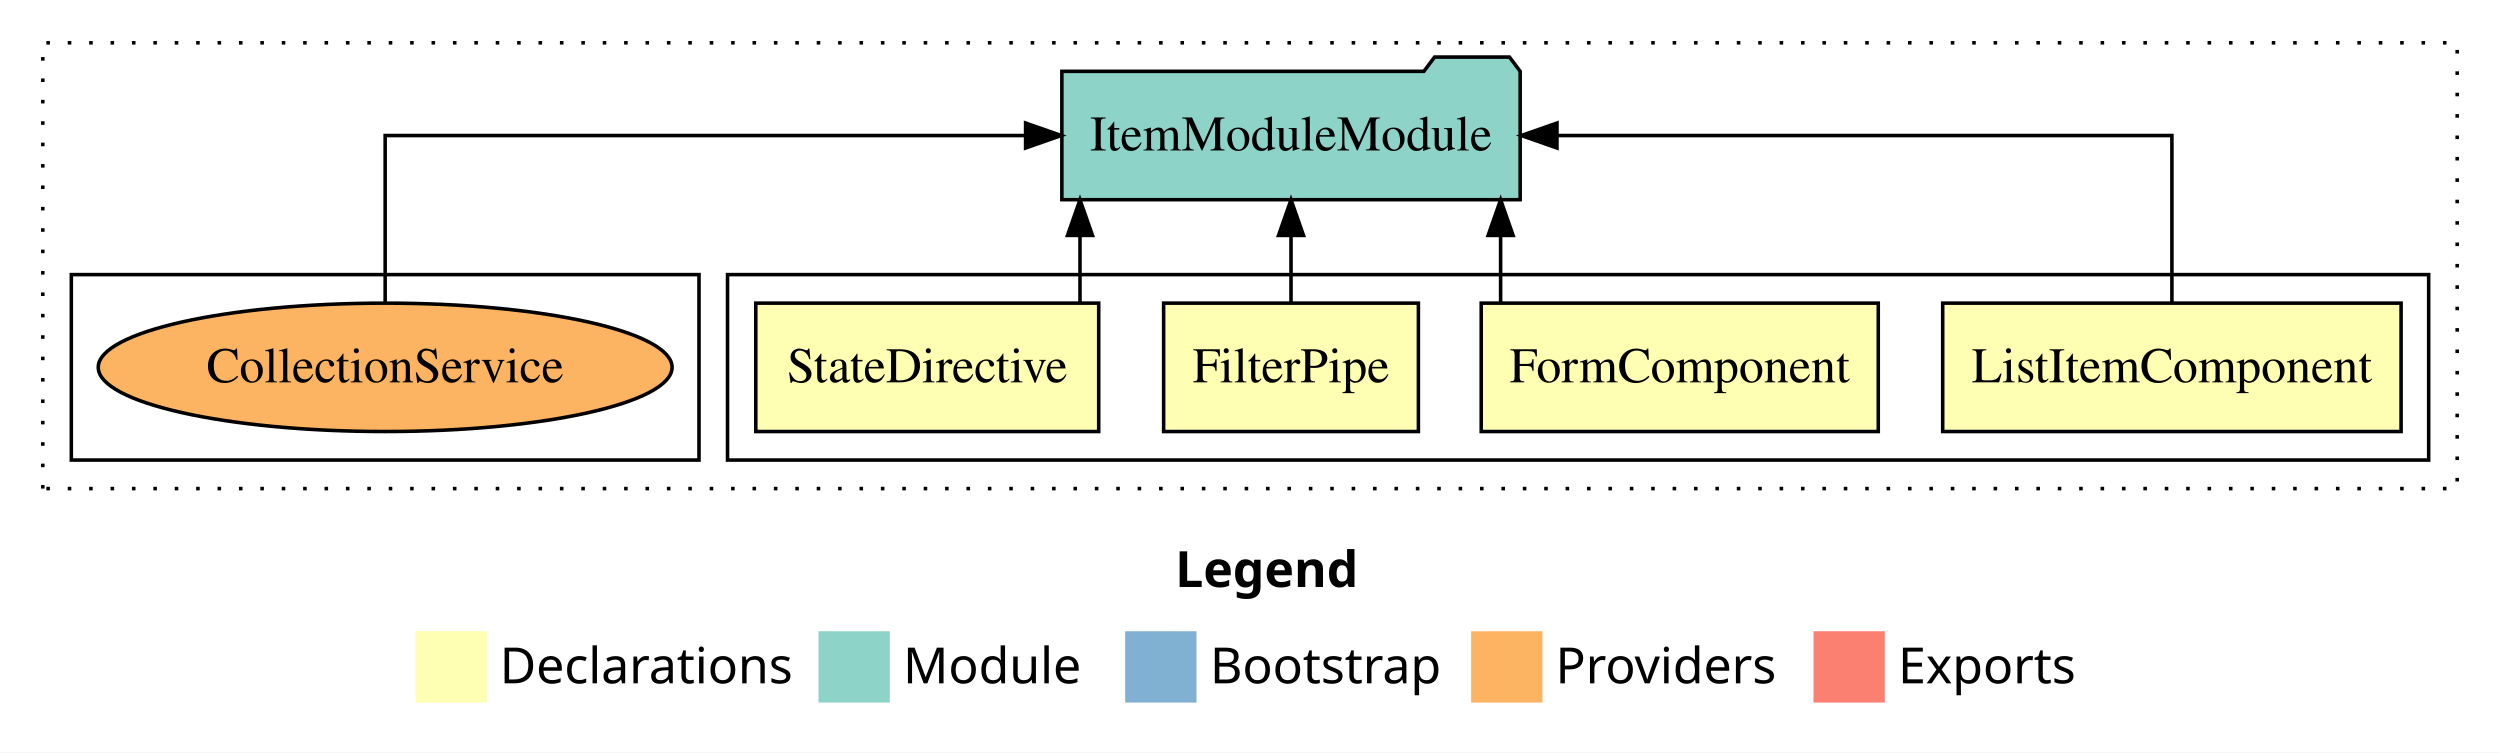
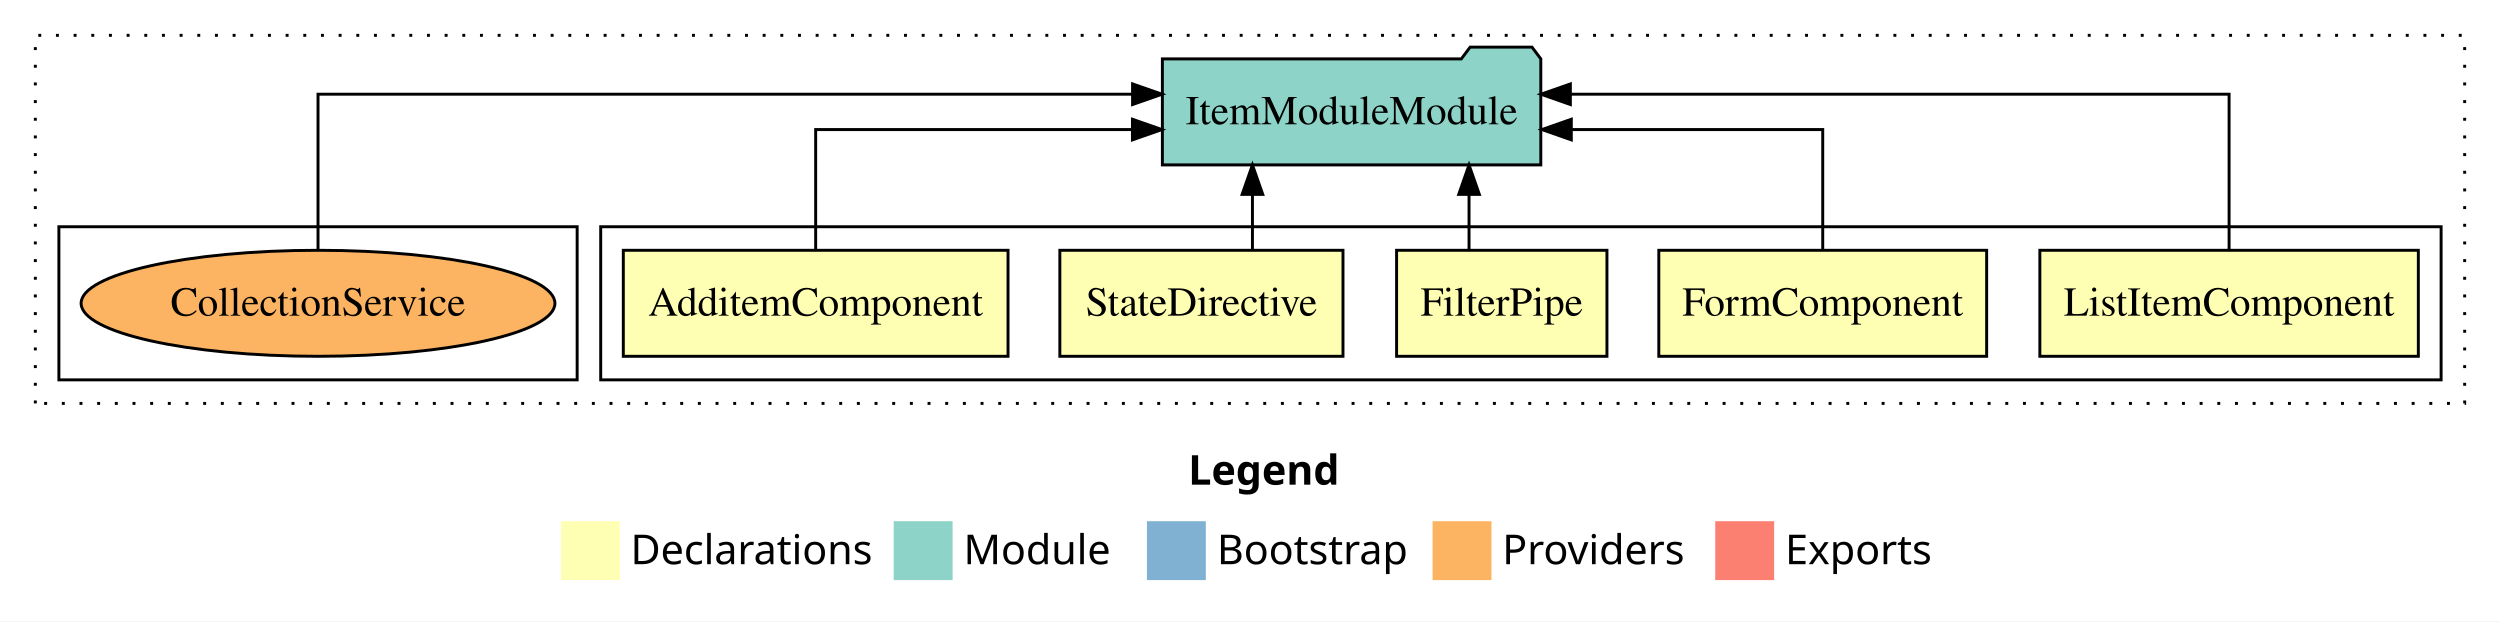
- <svg xmlns="http://www.w3.org/2000/svg" width="701pt" height="211pt" viewBox="0.00 0.00 701.00 211.00">
+ <svg xmlns="http://www.w3.org/2000/svg" width="849pt" height="211pt" viewBox="0.00 0.00 849.00 211.00">
  <g id="graph0" class="graph" transform="scale(1 1) rotate(0) translate(4 207)">
-     <polygon fill="#ffffff" stroke="transparent" points="-4,4 -4,-207 697,-207 697,4 -4,4" />
-     <text text-anchor="start" x="325.509" y="-42.4" font-family="sans-serif" font-weight="bold" font-size="14.00" fill="#000000">Legend</text>
-     <polygon fill="#ffffb3" stroke="transparent" points="112.5,-10 112.5,-30 132.5,-30 132.5,-10 112.5,-10" />
-     <text text-anchor="start" x="136.129" y="-15.4" font-family="sans-serif" font-size="14.00" fill="#000000">  Declarations</text>
-     <polygon fill="#8dd3c7" stroke="transparent" points="225.5,-10 225.5,-30 245.5,-30 245.5,-10 225.5,-10" />
-     <text text-anchor="start" x="249.225" y="-15.4" font-family="sans-serif" font-size="14.00" fill="#000000">  Module</text>
-     <polygon fill="#80b1d3" stroke="transparent" points="311.5,-10 311.5,-30 331.5,-30 331.5,-10 311.5,-10" />
-     <text text-anchor="start" x="335.281" y="-15.4" font-family="sans-serif" font-size="14.00" fill="#000000">  Bootstrap</text>
-     <polygon fill="#fdb462" stroke="transparent" points="408.5,-10 408.5,-30 428.5,-30 428.5,-10 408.5,-10" />
-     <text text-anchor="start" x="432.173" y="-15.4" font-family="sans-serif" font-size="14.00" fill="#000000">  Providers</text>
-     <polygon fill="#fb8072" stroke="transparent" points="504.5,-10 504.5,-30 524.5,-30 524.5,-10 504.5,-10" />
-     <text text-anchor="start" x="528.226" y="-15.4" font-family="sans-serif" font-size="14.00" fill="#000000">  Exports</text>
+     <polygon fill="#ffffff" stroke="transparent" points="-4,4 -4,-207 845,-207 845,4 -4,4" />
+     <text text-anchor="start" x="399.509" y="-42.4" font-family="sans-serif" font-weight="bold" font-size="14.00" fill="#000000">Legend</text>
+     <polygon fill="#ffffb3" stroke="transparent" points="186.5,-10 186.5,-30 206.5,-30 206.5,-10 186.5,-10" />
+     <text text-anchor="start" x="210.129" y="-15.4" font-family="sans-serif" font-size="14.00" fill="#000000">  Declarations</text>
+     <polygon fill="#8dd3c7" stroke="transparent" points="299.5,-10 299.5,-30 319.5,-30 319.5,-10 299.5,-10" />
+     <text text-anchor="start" x="323.225" y="-15.4" font-family="sans-serif" font-size="14.00" fill="#000000">  Module</text>
+     <polygon fill="#80b1d3" stroke="transparent" points="385.5,-10 385.5,-30 405.5,-30 405.5,-10 385.5,-10" />
+     <text text-anchor="start" x="409.281" y="-15.4" font-family="sans-serif" font-size="14.00" fill="#000000">  Bootstrap</text>
+     <polygon fill="#fdb462" stroke="transparent" points="482.5,-10 482.5,-30 502.5,-30 502.5,-10 482.5,-10" />
+     <text text-anchor="start" x="506.173" y="-15.4" font-family="sans-serif" font-size="14.00" fill="#000000">  Providers</text>
+     <polygon fill="#fb8072" stroke="transparent" points="578.5,-10 578.5,-30 598.5,-30 598.5,-10 578.5,-10" />
+     <text text-anchor="start" x="602.226" y="-15.4" font-family="sans-serif" font-size="14.00" fill="#000000">  Exports</text>
    <g id="clust1" class="cluster">
-       <polygon fill="none" stroke="#000000" stroke-dasharray="1,5" points="8,-70 8,-195 685,-195 685,-70 8,-70" />
+       <polygon fill="none" stroke="#000000" stroke-dasharray="1,5" points="8,-70 8,-195 833,-195 833,-70 8,-70" />
    </g>
    <g id="clust2" class="cluster">
-       <polygon fill="none" stroke="#000000" points="200,-78 200,-130 677,-130 677,-78 200,-78" />
+       <polygon fill="none" stroke="#000000" points="200,-78 200,-130 825,-130 825,-78 200,-78" />
    </g>
-     <g id="clust10" class="cluster">
+     <g id="clust11" class="cluster">
      <polygon fill="none" stroke="#000000" points="16,-78 16,-130 192,-130 192,-78 16,-78" />
    </g>
    <g id="node1" class="node">
-       <polygon fill="#ffffb3" stroke="#000000" points="669.267,-122 540.733,-122 540.733,-86 669.267,-86 669.267,-122" />
-       <text text-anchor="middle" x="605" y="-99.8" font-family="Times,serif" font-size="14.00" fill="#000000">ListItemComponent</text>
+       <polygon fill="#ffffb3" stroke="#000000" points="817.267,-122 688.733,-122 688.733,-86 817.267,-86 817.267,-122" />
+       <text text-anchor="middle" x="753" y="-99.8" font-family="Times,serif" font-size="14.00" fill="#000000">ListItemComponent</text>
+     </g>
+     <g id="node6" class="node">
+       <polygon fill="#8dd3c7" stroke="#000000" points="519.256,-187 516.256,-191 495.256,-191 492.256,-187 390.744,-187 390.744,-151 519.256,-151 519.256,-187" />
+       <text text-anchor="middle" x="455" y="-164.8" font-family="Times,serif" font-size="14.00" fill="#000000">ItemModuleModule</text>
+     </g>
+     <g id="edge1" class="edge">
+       <path fill="none" stroke="#000000" d="M753,-122.284C753,-143.321 753,-175 753,-175 753,-175 529.295,-175 529.295,-175" />
+       <polygon fill="#000000" stroke="#000000" points="529.295,-171.5 519.295,-175 529.295,-178.5 529.295,-171.5" />
+     </g>
+     <g id="node2" class="node">
+       <polygon fill="#ffffb3" stroke="#000000" points="670.667,-122 559.333,-122 559.333,-86 670.667,-86 670.667,-122" />
+       <text text-anchor="middle" x="615" y="-99.8" font-family="Times,serif" font-size="14.00" fill="#000000">FormComponent</text>
+     </g>
+     <g id="edge2" class="edge">
+       <path fill="none" stroke="#000000" d="M615,-122.022C615,-139.373 615,-163 615,-163 615,-163 529.617,-163 529.617,-163" />
+       <polygon fill="#000000" stroke="#000000" points="529.617,-159.5 519.617,-163 529.617,-166.5 529.617,-159.5" />
+     </g>
+     <g id="node3" class="node">
+       <polygon fill="#ffffb3" stroke="#000000" points="541.718,-122 470.282,-122 470.282,-86 541.718,-86 541.718,-122" />
+       <text text-anchor="middle" x="506" y="-99.8" font-family="Times,serif" font-size="14.00" fill="#000000">FilterPipe</text>
+     </g>
+     <g id="edge3" class="edge">
+       <path fill="none" stroke="#000000" d="M494.885,-122.106C494.885,-122.106 494.885,-140.991 494.885,-140.991" />
+       <polygon fill="#000000" stroke="#000000" points="491.385,-140.991 494.885,-150.991 498.385,-140.991 491.385,-140.991" />
+     </g>
+     <g id="node4" class="node">
+       <polygon fill="#ffffb3" stroke="#000000" points="452.076,-122 355.924,-122 355.924,-86 452.076,-86 452.076,-122" />
+       <text text-anchor="middle" x="404" y="-99.8" font-family="Times,serif" font-size="14.00" fill="#000000">StateDirective</text>
+     </g>
+     <g id="edge4" class="edge">
+       <path fill="none" stroke="#000000" d="M421.33,-122.106C421.33,-122.106 421.33,-140.991 421.33,-140.991" />
+       <polygon fill="#000000" stroke="#000000" points="417.83,-140.991 421.33,-150.991 424.83,-140.991 417.83,-140.991" />
    </g>
    <g id="node5" class="node">
-       <polygon fill="#8dd3c7" stroke="#000000" points="422.256,-187 419.256,-191 398.256,-191 395.256,-187 293.744,-187 293.744,-151 422.256,-151 422.256,-187" />
-       <text text-anchor="middle" x="358" y="-164.8" font-family="Times,serif" font-size="14.00" fill="#000000">ItemModuleModule</text>
+       <polygon fill="#ffffb3" stroke="#000000" points="338.326,-122 207.674,-122 207.674,-86 338.326,-86 338.326,-122" />
+       <text text-anchor="middle" x="273" y="-99.8" font-family="Times,serif" font-size="14.00" fill="#000000">AdditemComponent</text>
    </g>
-     <g id="edge1" class="edge">
-       <path fill="none" stroke="#000000" d="M605,-122.106C605,-141.339 605,-169 605,-169 605,-169 432.574,-169 432.574,-169" />
-       <polygon fill="#000000" stroke="#000000" points="432.574,-165.5 422.574,-169 432.574,-172.5 432.574,-165.5" />
+     <g id="edge5" class="edge">
+       <path fill="none" stroke="#000000" d="M273,-122.022C273,-139.373 273,-163 273,-163 273,-163 380.577,-163 380.577,-163" />
+       <polygon fill="#000000" stroke="#000000" points="380.577,-166.5 390.577,-163 380.577,-159.5 380.577,-166.5" />
    </g>
-     <g id="node2" class="node">
-       <polygon fill="#ffffb3" stroke="#000000" points="522.667,-122 411.333,-122 411.333,-86 522.667,-86 522.667,-122" />
-       <text text-anchor="middle" x="467" y="-99.8" font-family="Times,serif" font-size="14.00" fill="#000000">FormComponent</text>
-     </g>
-     <g id="edge2" class="edge">
-       <path fill="none" stroke="#000000" d="M416.772,-122.106C416.772,-122.106 416.772,-140.991 416.772,-140.991" />
-       <polygon fill="#000000" stroke="#000000" points="413.272,-140.991 416.772,-150.991 420.272,-140.991 413.272,-140.991" />
-     </g>
-     <g id="node3" class="node">
-       <polygon fill="#ffffb3" stroke="#000000" points="393.718,-122 322.282,-122 322.282,-86 393.718,-86 393.718,-122" />
-       <text text-anchor="middle" x="358" y="-99.8" font-family="Times,serif" font-size="14.00" fill="#000000">FilterPipe</text>
-     </g>
-     <g id="edge3" class="edge">
-       <path fill="none" stroke="#000000" d="M358,-122.106C358,-122.106 358,-140.991 358,-140.991" />
-       <polygon fill="#000000" stroke="#000000" points="354.5,-140.991 358,-150.991 361.5,-140.991 354.5,-140.991" />
-     </g>
-     <g id="node4" class="node">
-       <polygon fill="#ffffb3" stroke="#000000" points="304.076,-122 207.924,-122 207.924,-86 304.076,-86 304.076,-122" />
-       <text text-anchor="middle" x="256" y="-99.8" font-family="Times,serif" font-size="14.00" fill="#000000">StateDirective</text>
-     </g>
-     <g id="edge4" class="edge">
-       <path fill="none" stroke="#000000" d="M298.83,-122.106C298.83,-122.106 298.83,-140.991 298.83,-140.991" />
-       <polygon fill="#000000" stroke="#000000" points="295.33,-140.991 298.83,-150.991 302.33,-140.991 295.33,-140.991" />
-     </g>
-     <g id="node6" class="node">
+     <g id="node7" class="node">
      <ellipse fill="#fdb462" stroke="#000000" cx="104" cy="-104" rx="80.452" ry="18" />
      <text text-anchor="middle" x="104" y="-99.8" font-family="Times,serif" font-size="14.00" fill="#000000">CollectionService</text>
    </g>
-     <g id="edge5" class="edge">
-       <path fill="none" stroke="#000000" d="M104,-122.106C104,-141.339 104,-169 104,-169 104,-169 283.577,-169 283.577,-169" />
-       <polygon fill="#000000" stroke="#000000" points="283.577,-172.5 293.577,-169 283.577,-165.5 283.577,-172.5" />
+     <g id="edge6" class="edge">
+       <path fill="none" stroke="#000000" d="M104,-122.284C104,-143.321 104,-175 104,-175 104,-175 380.621,-175 380.621,-175" />
+       <polygon fill="#000000" stroke="#000000" points="380.621,-178.5 390.621,-175 380.621,-171.5 380.621,-178.5" />
    </g>
  </g>
</svg>
